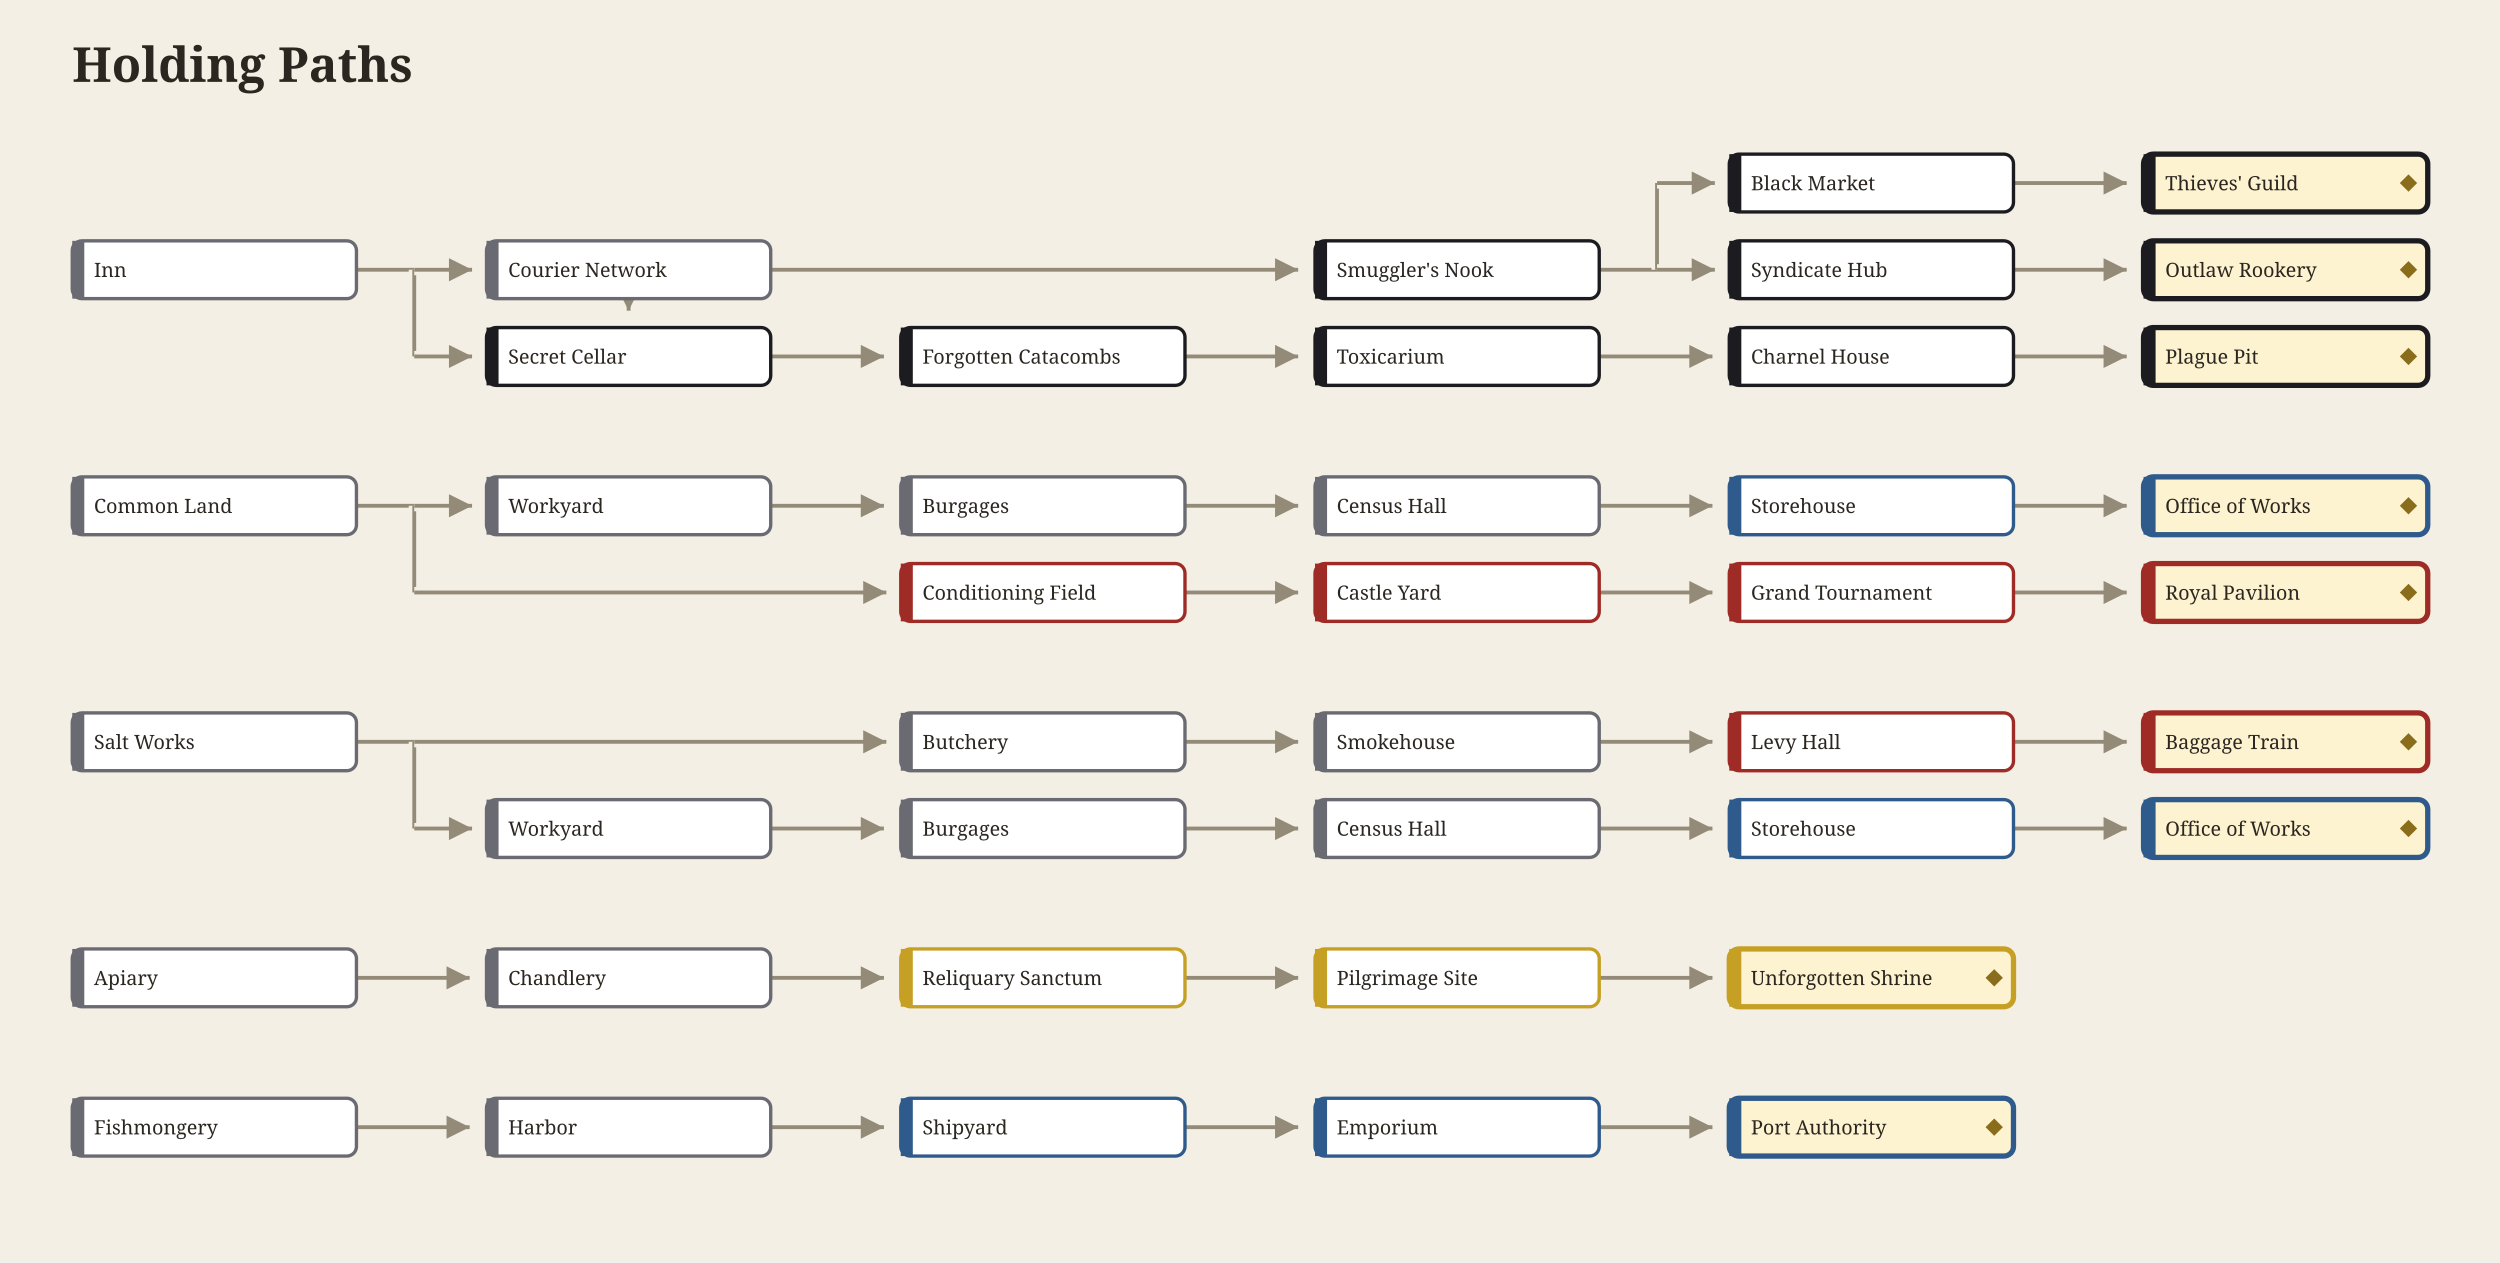
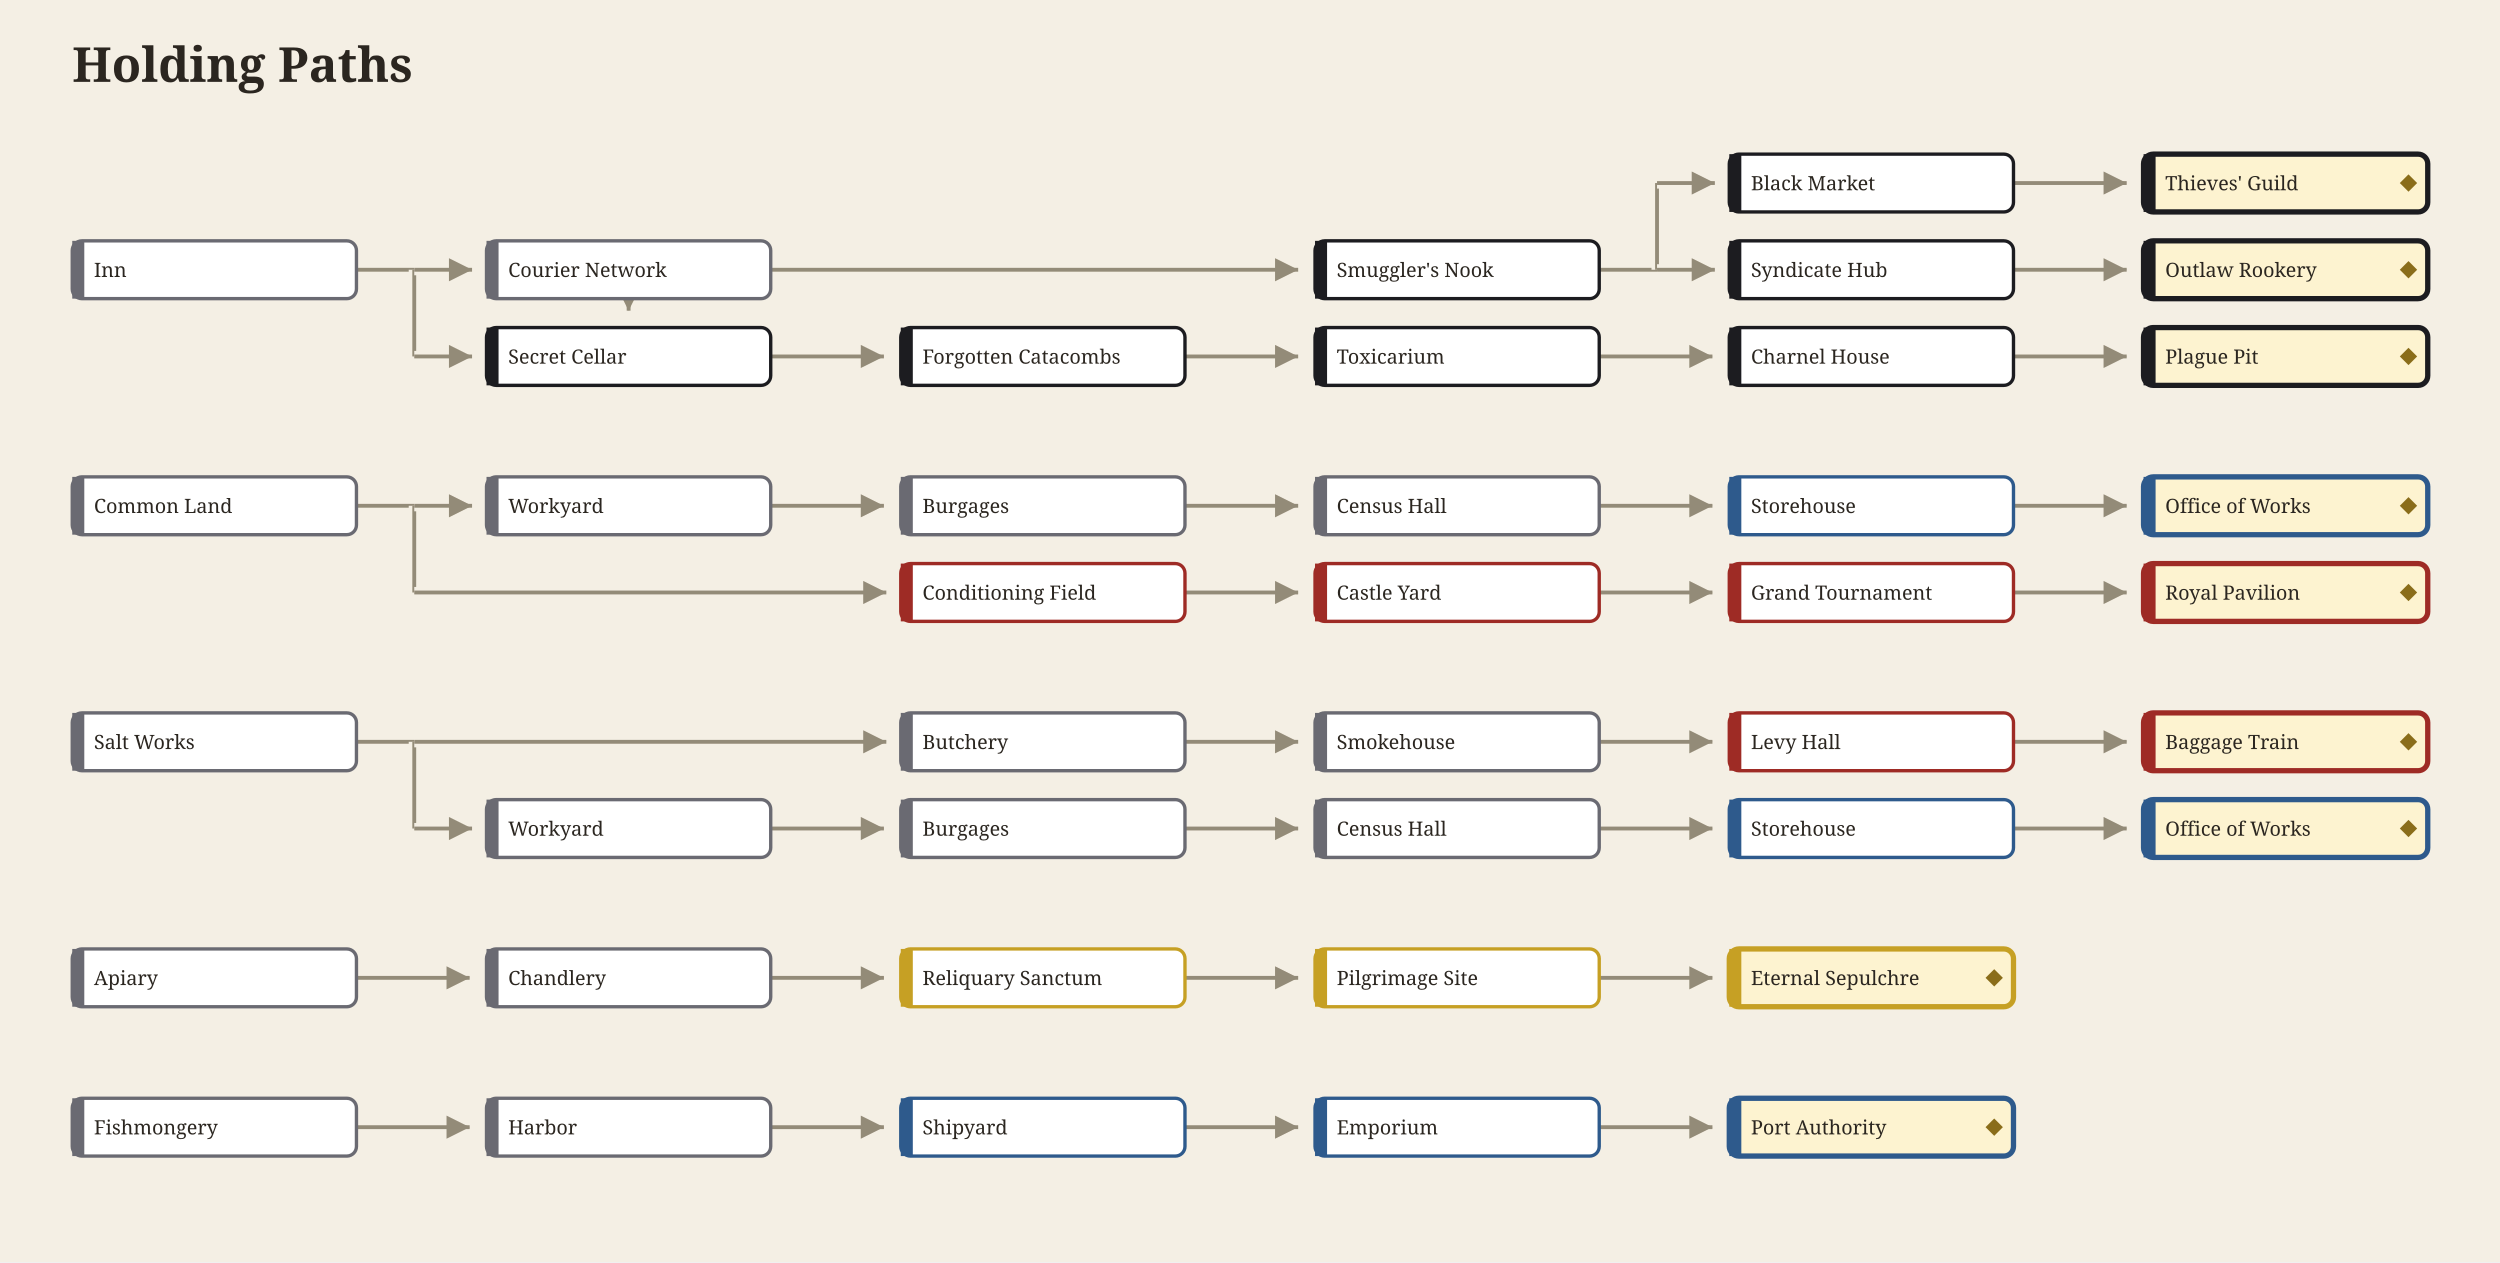
<svg xmlns="http://www.w3.org/2000/svg" width="1038" height="524" viewBox="0 0 1038 524" font-family="Georgia, serif">
  <rect width="1038" height="524" fill="#f4efe4" />
  <defs>
    <marker id="arw-2E5A8C" markerWidth="7" markerHeight="7" refX="6" refY="3" orient="auto">
      <path d="M0,0 L6,3 L0,6 Z" fill="#2E5A8C" />
    </marker>
    <marker id="arw-9E2B25" markerWidth="7" markerHeight="7" refX="6" refY="3" orient="auto">
      <path d="M0,0 L6,3 L0,6 Z" fill="#9E2B25" />
    </marker>
    <marker id="arw-1c9c8c" markerWidth="7" markerHeight="7" refX="6" refY="3" orient="auto">
      <path d="M0,0 L6,3 L0,6 Z" fill="#1c9c8c" />
    </marker>
    <marker id="arw-C6A024" markerWidth="7" markerHeight="7" refX="6" refY="3" orient="auto">
      <path d="M0,0 L6,3 L0,6 Z" fill="#C6A024" />
    </marker>
    <marker id="arw-6A3D8F" markerWidth="7" markerHeight="7" refX="6" refY="3" orient="auto">
      <path d="M0,0 L6,3 L0,6 Z" fill="#6A3D8F" />
    </marker>
    <marker id="arw-CC6A1A" markerWidth="7" markerHeight="7" refX="6" refY="3" orient="auto">
      <path d="M0,0 L6,3 L0,6 Z" fill="#CC6A1A" />
    </marker>
    <marker id="arw-3a7d3a" markerWidth="7" markerHeight="7" refX="6" refY="3" orient="auto">
      <path d="M0,0 L6,3 L0,6 Z" fill="#3a7d3a" />
    </marker>
    <marker id="arw-b5347a" markerWidth="7" markerHeight="7" refX="6" refY="3" orient="auto">
      <path d="M0,0 L6,3 L0,6 Z" fill="#b5347a" />
    </marker>
    <marker id="arw-2b6f9e" markerWidth="7" markerHeight="7" refX="6" refY="3" orient="auto">
      <path d="M0,0 L6,3 L0,6 Z" fill="#2b6f9e" />
    </marker>
    <marker id="arw-8a6d1a" markerWidth="7" markerHeight="7" refX="6" refY="3" orient="auto">
      <path d="M0,0 L6,3 L0,6 Z" fill="#8a6d1a" />
    </marker>
    <marker id="arw-5f5647" markerWidth="7" markerHeight="7" refX="6" refY="3" orient="auto">
      <path d="M0,0 L6,3 L0,6 Z" fill="#5f5647" />
    </marker>
    <marker id="arw-7a2ea0" markerWidth="7" markerHeight="7" refX="6" refY="3" orient="auto">
      <path d="M0,0 L6,3 L0,6 Z" fill="#7a2ea0" />
    </marker>
    <marker id="arw-0f8a7e" markerWidth="7" markerHeight="7" refX="6" refY="3" orient="auto">
      <path d="M0,0 L6,3 L0,6 Z" fill="#0f8a7e" />
    </marker>
    <marker id="arw-a83232" markerWidth="7" markerHeight="7" refX="6" refY="3" orient="auto">
      <path d="M0,0 L6,3 L0,6 Z" fill="#a83232" />
    </marker>
    <marker id="arw-8f8672" markerWidth="7" markerHeight="7" refX="6" refY="3" orient="auto">
      <path d="M0,0 L6,3 L0,6 Z" fill="#8f8672" />
    </marker>
  </defs>
  <text x="30" y="34" font-size="20" font-weight="bold" fill="#2b2620">Holding Paths</text>
  <path d="M148,112 L172,112" fill="none" stroke="#f4efe4" stroke-width="4.6" opacity="1" />
  <path d="M148,112 L172,112" fill="none" stroke="#8f8672" stroke-width="1.6" opacity="0.95" />
  <path d="M172,112 L172,148" fill="none" stroke="#f4efe4" stroke-width="4.6" opacity="1" />
  <path d="M172,112 L172,148" fill="none" stroke="#8f8672" stroke-width="1.6" opacity="0.95" />
  <path d="M172,112 L196,112" fill="none" stroke="#f4efe4" stroke-width="4.6" opacity="1" />
  <path d="M172,112 L196,112" fill="none" stroke="#8f8672" stroke-width="1.6" opacity="0.95" marker-end="url(#arw-8f8672)" />
  <path d="M172,148 L196,148" fill="none" stroke="#f4efe4" stroke-width="4.6" opacity="1" />
  <path d="M172,148 L196,148" fill="none" stroke="#8f8672" stroke-width="1.6" opacity="0.95" marker-end="url(#arw-8f8672)" />
  <path d="M320,112 L539,112" fill="none" stroke="#f4efe4" stroke-width="4.6" opacity="1" />
  <path d="M320,112 L539,112" fill="none" stroke="#8f8672" stroke-width="1.6" opacity="0.95" marker-end="url(#arw-8f8672)" />
  <path d="M320,148 L367,148" fill="none" stroke="#f4efe4" stroke-width="4.6" opacity="1" />
  <path d="M320,148 L367,148" fill="none" stroke="#8f8672" stroke-width="1.6" opacity="0.95" marker-end="url(#arw-8f8672)" />
  <path d="M492,148 L539,148" fill="none" stroke="#f4efe4" stroke-width="4.6" opacity="1" />
  <path d="M492,148 L539,148" fill="none" stroke="#8f8672" stroke-width="1.6" opacity="0.95" marker-end="url(#arw-8f8672)" />
  <path d="M664,112 L688,112" fill="none" stroke="#f4efe4" stroke-width="4.6" opacity="1" />
  <path d="M664,112 L688,112" fill="none" stroke="#8f8672" stroke-width="1.6" opacity="0.95" />
  <path d="M688,76 L688,112" fill="none" stroke="#f4efe4" stroke-width="4.6" opacity="1" />
  <path d="M688,76 L688,112" fill="none" stroke="#8f8672" stroke-width="1.6" opacity="0.95" />
  <path d="M688,112 L712,112" fill="none" stroke="#f4efe4" stroke-width="4.6" opacity="1" />
  <path d="M688,112 L712,112" fill="none" stroke="#8f8672" stroke-width="1.6" opacity="0.95" marker-end="url(#arw-8f8672)" />
  <path d="M688,76 L712,76" fill="none" stroke="#f4efe4" stroke-width="4.6" opacity="1" />
  <path d="M688,76 L712,76" fill="none" stroke="#8f8672" stroke-width="1.6" opacity="0.95" marker-end="url(#arw-8f8672)" />
  <path d="M664,148 L711,148" fill="none" stroke="#f4efe4" stroke-width="4.6" opacity="1" />
  <path d="M664,148 L711,148" fill="none" stroke="#8f8672" stroke-width="1.6" opacity="0.95" marker-end="url(#arw-8f8672)" />
  <path d="M836,112 L883,112" fill="none" stroke="#f4efe4" stroke-width="4.6" opacity="1" />
  <path d="M836,112 L883,112" fill="none" stroke="#8f8672" stroke-width="1.6" opacity="0.95" marker-end="url(#arw-8f8672)" />
  <path d="M836,148 L883,148" fill="none" stroke="#f4efe4" stroke-width="4.6" opacity="1" />
  <path d="M836,148 L883,148" fill="none" stroke="#8f8672" stroke-width="1.6" opacity="0.95" marker-end="url(#arw-8f8672)" />
  <path d="M836,76 L883,76" fill="none" stroke="#f4efe4" stroke-width="4.6" opacity="1" />
  <path d="M836,76 L883,76" fill="none" stroke="#8f8672" stroke-width="1.6" opacity="0.95" marker-end="url(#arw-8f8672)" />
  <path d="M261,124 L261,129" fill="none" stroke="#f4efe4" stroke-width="4.6" opacity="1" />
  <path d="M261,124 L261,129" fill="none" stroke="#8f8672" stroke-width="1.6" opacity="0.95" marker-end="url(#arw-8f8672)" />
  <rect x="30" y="100" width="118" height="24" rx="4" fill="#ffffff" stroke="#6a6a72" stroke-width="1.4" />
  <rect x="30" y="100" width="5" height="24" fill="#6a6a72" />
  <text x="39" y="115" font-size="8.2" fill="#2b2620">Inn</text>
  <rect x="202" y="100" width="118" height="24" rx="4" fill="#ffffff" stroke="#6a6a72" stroke-width="1.4" />
  <rect x="202" y="100" width="5" height="24" fill="#6a6a72" />
  <text x="211" y="115" font-size="8.2" fill="#2b2620">Courier Network</text>
  <rect x="202" y="136" width="118" height="24" rx="4" fill="#ffffff" stroke="#1c1c20" stroke-width="1.4" />
  <rect x="202" y="136" width="5" height="24" fill="#1c1c20" />
  <text x="211" y="151" font-size="8.2" fill="#2b2620">Secret Cellar</text>
  <rect x="374" y="136" width="118" height="24" rx="4" fill="#ffffff" stroke="#1c1c20" stroke-width="1.4" />
  <rect x="374" y="136" width="5" height="24" fill="#1c1c20" />
  <text x="383" y="151" font-size="8.2" fill="#2b2620">Forgotten Catacombs</text>
  <rect x="546" y="100" width="118" height="24" rx="4" fill="#ffffff" stroke="#1c1c20" stroke-width="1.4" />
  <rect x="546" y="100" width="5" height="24" fill="#1c1c20" />
  <text x="555" y="115" font-size="8.2" fill="#2b2620">Smuggler's Nook</text>
  <rect x="546" y="136" width="118" height="24" rx="4" fill="#ffffff" stroke="#1c1c20" stroke-width="1.4" />
  <rect x="546" y="136" width="5" height="24" fill="#1c1c20" />
  <text x="555" y="151" font-size="8.2" fill="#2b2620">Toxicarium</text>
  <rect x="718" y="100" width="118" height="24" rx="4" fill="#ffffff" stroke="#1c1c20" stroke-width="1.4" />
  <rect x="718" y="100" width="5" height="24" fill="#1c1c20" />
  <text x="727" y="115" font-size="8.2" fill="#2b2620">Syndicate Hub</text>
  <rect x="718" y="136" width="118" height="24" rx="4" fill="#ffffff" stroke="#1c1c20" stroke-width="1.4" />
  <rect x="718" y="136" width="5" height="24" fill="#1c1c20" />
  <text x="727" y="151" font-size="8.2" fill="#2b2620">Charnel House</text>
  <rect x="718" y="64" width="118" height="24" rx="4" fill="#ffffff" stroke="#1c1c20" stroke-width="1.4" />
  <rect x="718" y="64" width="5" height="24" fill="#1c1c20" />
  <text x="727" y="79" font-size="8.2" fill="#2b2620">Black Market</text>
  <rect x="890" y="100" width="118" height="24" rx="4" fill="#fdf3d0" stroke="#1c1c20" stroke-width="2.2" />
  <rect x="890" y="100" width="5" height="24" fill="#1c1c20" />
  <text x="899" y="115" font-size="8.2" fill="#2b2620">Outlaw Rookery</text>
  <polygon points="1000.0,108.4 1003.6,112.0 1000.0,115.6 996.4,112.0" fill="#8a6d1a" />
  <rect x="890" y="136" width="118" height="24" rx="4" fill="#fdf3d0" stroke="#1c1c20" stroke-width="2.2" />
  <rect x="890" y="136" width="5" height="24" fill="#1c1c20" />
  <text x="899" y="151" font-size="8.2" fill="#2b2620">Plague Pit</text>
  <polygon points="1000.0,144.4 1003.6,148.0 1000.0,151.6 996.4,148.0" fill="#8a6d1a" />
  <rect x="890" y="64" width="118" height="24" rx="4" fill="#fdf3d0" stroke="#1c1c20" stroke-width="2.2" />
  <rect x="890" y="64" width="5" height="24" fill="#1c1c20" />
  <text x="899" y="79" font-size="8.2" fill="#2b2620">Thieves' Guild</text>
  <polygon points="1000.0,72.4 1003.6,76.0 1000.0,79.6 996.4,76.0" fill="#8a6d1a" />
  <path d="M148,210 L172,210" fill="none" stroke="#f4efe4" stroke-width="4.6" opacity="1" />
  <path d="M148,210 L172,210" fill="none" stroke="#8f8672" stroke-width="1.6" opacity="0.95" />
  <path d="M172,210 L172,246" fill="none" stroke="#f4efe4" stroke-width="4.6" opacity="1" />
  <path d="M172,210 L172,246" fill="none" stroke="#8f8672" stroke-width="1.6" opacity="0.95" />
  <path d="M172,210 L196,210" fill="none" stroke="#f4efe4" stroke-width="4.6" opacity="1" />
  <path d="M172,210 L196,210" fill="none" stroke="#8f8672" stroke-width="1.6" opacity="0.95" marker-end="url(#arw-8f8672)" />
  <path d="M172,246 L368,246" fill="none" stroke="#f4efe4" stroke-width="4.6" opacity="1" />
  <path d="M172,246 L368,246" fill="none" stroke="#8f8672" stroke-width="1.6" opacity="0.95" marker-end="url(#arw-8f8672)" />
  <path d="M320,210 L367,210" fill="none" stroke="#f4efe4" stroke-width="4.6" opacity="1" />
  <path d="M320,210 L367,210" fill="none" stroke="#8f8672" stroke-width="1.6" opacity="0.95" marker-end="url(#arw-8f8672)" />
  <path d="M492,210 L539,210" fill="none" stroke="#f4efe4" stroke-width="4.6" opacity="1" />
  <path d="M492,210 L539,210" fill="none" stroke="#8f8672" stroke-width="1.6" opacity="0.95" marker-end="url(#arw-8f8672)" />
  <path d="M492,246 L539,246" fill="none" stroke="#f4efe4" stroke-width="4.6" opacity="1" />
  <path d="M492,246 L539,246" fill="none" stroke="#8f8672" stroke-width="1.6" opacity="0.95" marker-end="url(#arw-8f8672)" />
  <path d="M664,210 L711,210" fill="none" stroke="#f4efe4" stroke-width="4.6" opacity="1" />
  <path d="M664,210 L711,210" fill="none" stroke="#8f8672" stroke-width="1.6" opacity="0.95" marker-end="url(#arw-8f8672)" />
  <path d="M664,246 L711,246" fill="none" stroke="#f4efe4" stroke-width="4.6" opacity="1" />
  <path d="M664,246 L711,246" fill="none" stroke="#8f8672" stroke-width="1.6" opacity="0.95" marker-end="url(#arw-8f8672)" />
  <path d="M836,210 L883,210" fill="none" stroke="#f4efe4" stroke-width="4.6" opacity="1" />
  <path d="M836,210 L883,210" fill="none" stroke="#8f8672" stroke-width="1.6" opacity="0.95" marker-end="url(#arw-8f8672)" />
  <path d="M836,246 L883,246" fill="none" stroke="#f4efe4" stroke-width="4.6" opacity="1" />
  <path d="M836,246 L883,246" fill="none" stroke="#8f8672" stroke-width="1.6" opacity="0.95" marker-end="url(#arw-8f8672)" />
  <rect x="30" y="198" width="118" height="24" rx="4" fill="#ffffff" stroke="#6a6a72" stroke-width="1.4" />
  <rect x="30" y="198" width="5" height="24" fill="#6a6a72" />
  <text x="39" y="213" font-size="8.2" fill="#2b2620">Common Land</text>
  <rect x="202" y="198" width="118" height="24" rx="4" fill="#ffffff" stroke="#6a6a72" stroke-width="1.4" />
  <rect x="202" y="198" width="5" height="24" fill="#6a6a72" />
  <text x="211" y="213" font-size="8.2" fill="#2b2620">Workyard</text>
  <rect x="374" y="198" width="118" height="24" rx="4" fill="#ffffff" stroke="#6a6a72" stroke-width="1.4" />
  <rect x="374" y="198" width="5" height="24" fill="#6a6a72" />
  <text x="383" y="213" font-size="8.2" fill="#2b2620">Burgages</text>
  <rect x="374" y="234" width="118" height="24" rx="4" fill="#ffffff" stroke="#9E2B25" stroke-width="1.4" />
  <rect x="374" y="234" width="5" height="24" fill="#9E2B25" />
  <text x="383" y="249" font-size="8.2" fill="#2b2620">Conditioning Field</text>
  <rect x="546" y="198" width="118" height="24" rx="4" fill="#ffffff" stroke="#6a6a72" stroke-width="1.4" />
  <rect x="546" y="198" width="5" height="24" fill="#6a6a72" />
  <text x="555" y="213" font-size="8.2" fill="#2b2620">Census Hall</text>
  <rect x="546" y="234" width="118" height="24" rx="4" fill="#ffffff" stroke="#9E2B25" stroke-width="1.4" />
  <rect x="546" y="234" width="5" height="24" fill="#9E2B25" />
  <text x="555" y="249" font-size="8.2" fill="#2b2620">Castle Yard</text>
  <rect x="718" y="198" width="118" height="24" rx="4" fill="#ffffff" stroke="#2E5A8C" stroke-width="1.4" />
  <rect x="718" y="198" width="5" height="24" fill="#2E5A8C" />
  <text x="727" y="213" font-size="8.2" fill="#2b2620">Storehouse</text>
  <rect x="718" y="234" width="118" height="24" rx="4" fill="#ffffff" stroke="#9E2B25" stroke-width="1.4" />
  <rect x="718" y="234" width="5" height="24" fill="#9E2B25" />
  <text x="727" y="249" font-size="8.2" fill="#2b2620">Grand Tournament</text>
  <rect x="890" y="198" width="118" height="24" rx="4" fill="#fdf3d0" stroke="#2E5A8C" stroke-width="2.2" />
  <rect x="890" y="198" width="5" height="24" fill="#2E5A8C" />
  <text x="899" y="213" font-size="8.2" fill="#2b2620">Office of Works</text>
  <polygon points="1000.0,206.4 1003.6,210.0 1000.0,213.6 996.4,210.0" fill="#8a6d1a" />
  <rect x="890" y="234" width="118" height="24" rx="4" fill="#fdf3d0" stroke="#9E2B25" stroke-width="2.2" />
  <rect x="890" y="234" width="5" height="24" fill="#9E2B25" />
  <text x="899" y="249" font-size="8.2" fill="#2b2620">Royal Pavilion</text>
  <polygon points="1000.0,242.4 1003.6,246.0 1000.0,249.6 996.4,246.0" fill="#8a6d1a" />
  <path d="M148,308 L172,308" fill="none" stroke="#f4efe4" stroke-width="4.6" opacity="1" />
  <path d="M148,308 L172,308" fill="none" stroke="#8f8672" stroke-width="1.6" opacity="0.95" />
  <path d="M172,308 L172,344" fill="none" stroke="#f4efe4" stroke-width="4.6" opacity="1" />
  <path d="M172,308 L172,344" fill="none" stroke="#8f8672" stroke-width="1.6" opacity="0.95" />
  <path d="M172,308 L368,308" fill="none" stroke="#f4efe4" stroke-width="4.6" opacity="1" />
  <path d="M172,308 L368,308" fill="none" stroke="#8f8672" stroke-width="1.6" opacity="0.95" marker-end="url(#arw-8f8672)" />
  <path d="M172,344 L196,344" fill="none" stroke="#f4efe4" stroke-width="4.6" opacity="1" />
  <path d="M172,344 L196,344" fill="none" stroke="#8f8672" stroke-width="1.6" opacity="0.95" marker-end="url(#arw-8f8672)" />
  <path d="M320,344 L367,344" fill="none" stroke="#f4efe4" stroke-width="4.6" opacity="1" />
  <path d="M320,344 L367,344" fill="none" stroke="#8f8672" stroke-width="1.6" opacity="0.95" marker-end="url(#arw-8f8672)" />
  <path d="M492,308 L539,308" fill="none" stroke="#f4efe4" stroke-width="4.6" opacity="1" />
  <path d="M492,308 L539,308" fill="none" stroke="#8f8672" stroke-width="1.6" opacity="0.95" marker-end="url(#arw-8f8672)" />
  <path d="M492,344 L539,344" fill="none" stroke="#f4efe4" stroke-width="4.6" opacity="1" />
  <path d="M492,344 L539,344" fill="none" stroke="#8f8672" stroke-width="1.6" opacity="0.95" marker-end="url(#arw-8f8672)" />
  <path d="M664,308 L711,308" fill="none" stroke="#f4efe4" stroke-width="4.6" opacity="1" />
  <path d="M664,308 L711,308" fill="none" stroke="#8f8672" stroke-width="1.6" opacity="0.95" marker-end="url(#arw-8f8672)" />
  <path d="M664,344 L711,344" fill="none" stroke="#f4efe4" stroke-width="4.6" opacity="1" />
  <path d="M664,344 L711,344" fill="none" stroke="#8f8672" stroke-width="1.6" opacity="0.95" marker-end="url(#arw-8f8672)" />
  <path d="M836,308 L883,308" fill="none" stroke="#f4efe4" stroke-width="4.6" opacity="1" />
  <path d="M836,308 L883,308" fill="none" stroke="#8f8672" stroke-width="1.6" opacity="0.95" marker-end="url(#arw-8f8672)" />
  <path d="M836,344 L883,344" fill="none" stroke="#f4efe4" stroke-width="4.6" opacity="1" />
  <path d="M836,344 L883,344" fill="none" stroke="#8f8672" stroke-width="1.6" opacity="0.95" marker-end="url(#arw-8f8672)" />
  <rect x="30" y="296" width="118" height="24" rx="4" fill="#ffffff" stroke="#6a6a72" stroke-width="1.4" />
  <rect x="30" y="296" width="5" height="24" fill="#6a6a72" />
  <text x="39" y="311" font-size="8.2" fill="#2b2620">Salt Works</text>
  <rect x="202" y="332" width="118" height="24" rx="4" fill="#ffffff" stroke="#6a6a72" stroke-width="1.4" />
  <rect x="202" y="332" width="5" height="24" fill="#6a6a72" />
  <text x="211" y="347" font-size="8.2" fill="#2b2620">Workyard</text>
  <rect x="374" y="296" width="118" height="24" rx="4" fill="#ffffff" stroke="#6a6a72" stroke-width="1.4" />
  <rect x="374" y="296" width="5" height="24" fill="#6a6a72" />
  <text x="383" y="311" font-size="8.2" fill="#2b2620">Butchery</text>
  <rect x="374" y="332" width="118" height="24" rx="4" fill="#ffffff" stroke="#6a6a72" stroke-width="1.4" />
  <rect x="374" y="332" width="5" height="24" fill="#6a6a72" />
  <text x="383" y="347" font-size="8.2" fill="#2b2620">Burgages</text>
  <rect x="546" y="296" width="118" height="24" rx="4" fill="#ffffff" stroke="#6a6a72" stroke-width="1.4" />
  <rect x="546" y="296" width="5" height="24" fill="#6a6a72" />
  <text x="555" y="311" font-size="8.2" fill="#2b2620">Smokehouse</text>
  <rect x="546" y="332" width="118" height="24" rx="4" fill="#ffffff" stroke="#6a6a72" stroke-width="1.4" />
  <rect x="546" y="332" width="5" height="24" fill="#6a6a72" />
  <text x="555" y="347" font-size="8.2" fill="#2b2620">Census Hall</text>
  <rect x="718" y="296" width="118" height="24" rx="4" fill="#ffffff" stroke="#9E2B25" stroke-width="1.4" />
  <rect x="718" y="296" width="5" height="24" fill="#9E2B25" />
  <text x="727" y="311" font-size="8.2" fill="#2b2620">Levy Hall</text>
  <rect x="718" y="332" width="118" height="24" rx="4" fill="#ffffff" stroke="#2E5A8C" stroke-width="1.4" />
  <rect x="718" y="332" width="5" height="24" fill="#2E5A8C" />
  <text x="727" y="347" font-size="8.2" fill="#2b2620">Storehouse</text>
  <rect x="890" y="296" width="118" height="24" rx="4" fill="#fdf3d0" stroke="#9E2B25" stroke-width="2.2" />
  <rect x="890" y="296" width="5" height="24" fill="#9E2B25" />
  <text x="899" y="311" font-size="8.2" fill="#2b2620">Baggage Train</text>
  <polygon points="1000.0,304.4 1003.6,308.0 1000.0,311.6 996.4,308.0" fill="#8a6d1a" />
  <rect x="890" y="332" width="118" height="24" rx="4" fill="#fdf3d0" stroke="#2E5A8C" stroke-width="2.2" />
  <rect x="890" y="332" width="5" height="24" fill="#2E5A8C" />
  <text x="899" y="347" font-size="8.2" fill="#2b2620">Office of Works</text>
  <polygon points="1000.0,340.4 1003.6,344.0 1000.0,347.6 996.4,344.0" fill="#8a6d1a" />
  <path d="M148,406 L195,406" fill="none" stroke="#f4efe4" stroke-width="4.6" opacity="1" />
  <path d="M148,406 L195,406" fill="none" stroke="#8f8672" stroke-width="1.6" opacity="0.95" marker-end="url(#arw-8f8672)" />
  <path d="M320,406 L367,406" fill="none" stroke="#f4efe4" stroke-width="4.6" opacity="1" />
  <path d="M320,406 L367,406" fill="none" stroke="#8f8672" stroke-width="1.6" opacity="0.95" marker-end="url(#arw-8f8672)" />
  <path d="M492,406 L539,406" fill="none" stroke="#f4efe4" stroke-width="4.6" opacity="1" />
  <path d="M492,406 L539,406" fill="none" stroke="#8f8672" stroke-width="1.6" opacity="0.95" marker-end="url(#arw-8f8672)" />
  <path d="M664,406 L711,406" fill="none" stroke="#f4efe4" stroke-width="4.6" opacity="1" />
  <path d="M664,406 L711,406" fill="none" stroke="#8f8672" stroke-width="1.6" opacity="0.95" marker-end="url(#arw-8f8672)" />
  <rect x="30" y="394" width="118" height="24" rx="4" fill="#ffffff" stroke="#6a6a72" stroke-width="1.4" />
  <rect x="30" y="394" width="5" height="24" fill="#6a6a72" />
  <text x="39" y="409" font-size="8.2" fill="#2b2620">Apiary</text>
  <rect x="202" y="394" width="118" height="24" rx="4" fill="#ffffff" stroke="#6a6a72" stroke-width="1.4" />
  <rect x="202" y="394" width="5" height="24" fill="#6a6a72" />
  <text x="211" y="409" font-size="8.2" fill="#2b2620">Chandlery</text>
  <rect x="374" y="394" width="118" height="24" rx="4" fill="#ffffff" stroke="#C6A024" stroke-width="1.4" />
  <rect x="374" y="394" width="5" height="24" fill="#C6A024" />
  <text x="383" y="409" font-size="8.2" fill="#2b2620">Reliquary Sanctum</text>
  <rect x="546" y="394" width="118" height="24" rx="4" fill="#ffffff" stroke="#C6A024" stroke-width="1.4" />
  <rect x="546" y="394" width="5" height="24" fill="#C6A024" />
  <text x="555" y="409" font-size="8.2" fill="#2b2620">Pilgrimage Site</text>
  <rect x="718" y="394" width="118" height="24" rx="4" fill="#fdf3d0" stroke="#C6A024" stroke-width="2.2" />
  <rect x="718" y="394" width="5" height="24" fill="#C6A024" />
-   <text x="727" y="409" font-size="8.2" fill="#2b2620">Unforgotten Shrine</text>
+   <text x="727" y="409" font-size="8.2" fill="#2b2620">Eternal Sepulchre</text>
  <polygon points="828.0,402.4 831.6,406.0 828.0,409.6 824.4,406.0" fill="#8a6d1a" />
  <path d="M148,468 L195,468" fill="none" stroke="#f4efe4" stroke-width="4.6" opacity="1" />
  <path d="M148,468 L195,468" fill="none" stroke="#8f8672" stroke-width="1.6" opacity="0.95" marker-end="url(#arw-8f8672)" />
  <path d="M320,468 L367,468" fill="none" stroke="#f4efe4" stroke-width="4.6" opacity="1" />
  <path d="M320,468 L367,468" fill="none" stroke="#8f8672" stroke-width="1.6" opacity="0.95" marker-end="url(#arw-8f8672)" />
  <path d="M492,468 L539,468" fill="none" stroke="#f4efe4" stroke-width="4.6" opacity="1" />
  <path d="M492,468 L539,468" fill="none" stroke="#8f8672" stroke-width="1.6" opacity="0.95" marker-end="url(#arw-8f8672)" />
  <path d="M664,468 L711,468" fill="none" stroke="#f4efe4" stroke-width="4.6" opacity="1" />
  <path d="M664,468 L711,468" fill="none" stroke="#8f8672" stroke-width="1.6" opacity="0.95" marker-end="url(#arw-8f8672)" />
  <rect x="30" y="456" width="118" height="24" rx="4" fill="#ffffff" stroke="#6a6a72" stroke-width="1.4" />
  <rect x="30" y="456" width="5" height="24" fill="#6a6a72" />
  <text x="39" y="471" font-size="8.2" fill="#2b2620">Fishmongery</text>
  <rect x="202" y="456" width="118" height="24" rx="4" fill="#ffffff" stroke="#6a6a72" stroke-width="1.4" />
  <rect x="202" y="456" width="5" height="24" fill="#6a6a72" />
  <text x="211" y="471" font-size="8.2" fill="#2b2620">Harbor</text>
  <rect x="374" y="456" width="118" height="24" rx="4" fill="#ffffff" stroke="#2E5A8C" stroke-width="1.4" />
  <rect x="374" y="456" width="5" height="24" fill="#2E5A8C" />
  <text x="383" y="471" font-size="8.2" fill="#2b2620">Shipyard</text>
  <rect x="546" y="456" width="118" height="24" rx="4" fill="#ffffff" stroke="#2E5A8C" stroke-width="1.4" />
  <rect x="546" y="456" width="5" height="24" fill="#2E5A8C" />
  <text x="555" y="471" font-size="8.2" fill="#2b2620">Emporium</text>
  <rect x="718" y="456" width="118" height="24" rx="4" fill="#fdf3d0" stroke="#2E5A8C" stroke-width="2.2" />
  <rect x="718" y="456" width="5" height="24" fill="#2E5A8C" />
  <text x="727" y="471" font-size="8.2" fill="#2b2620">Port Authority</text>
  <polygon points="828.0,464.4 831.6,468.0 828.0,471.6 824.4,468.0" fill="#8a6d1a" />
</svg>
